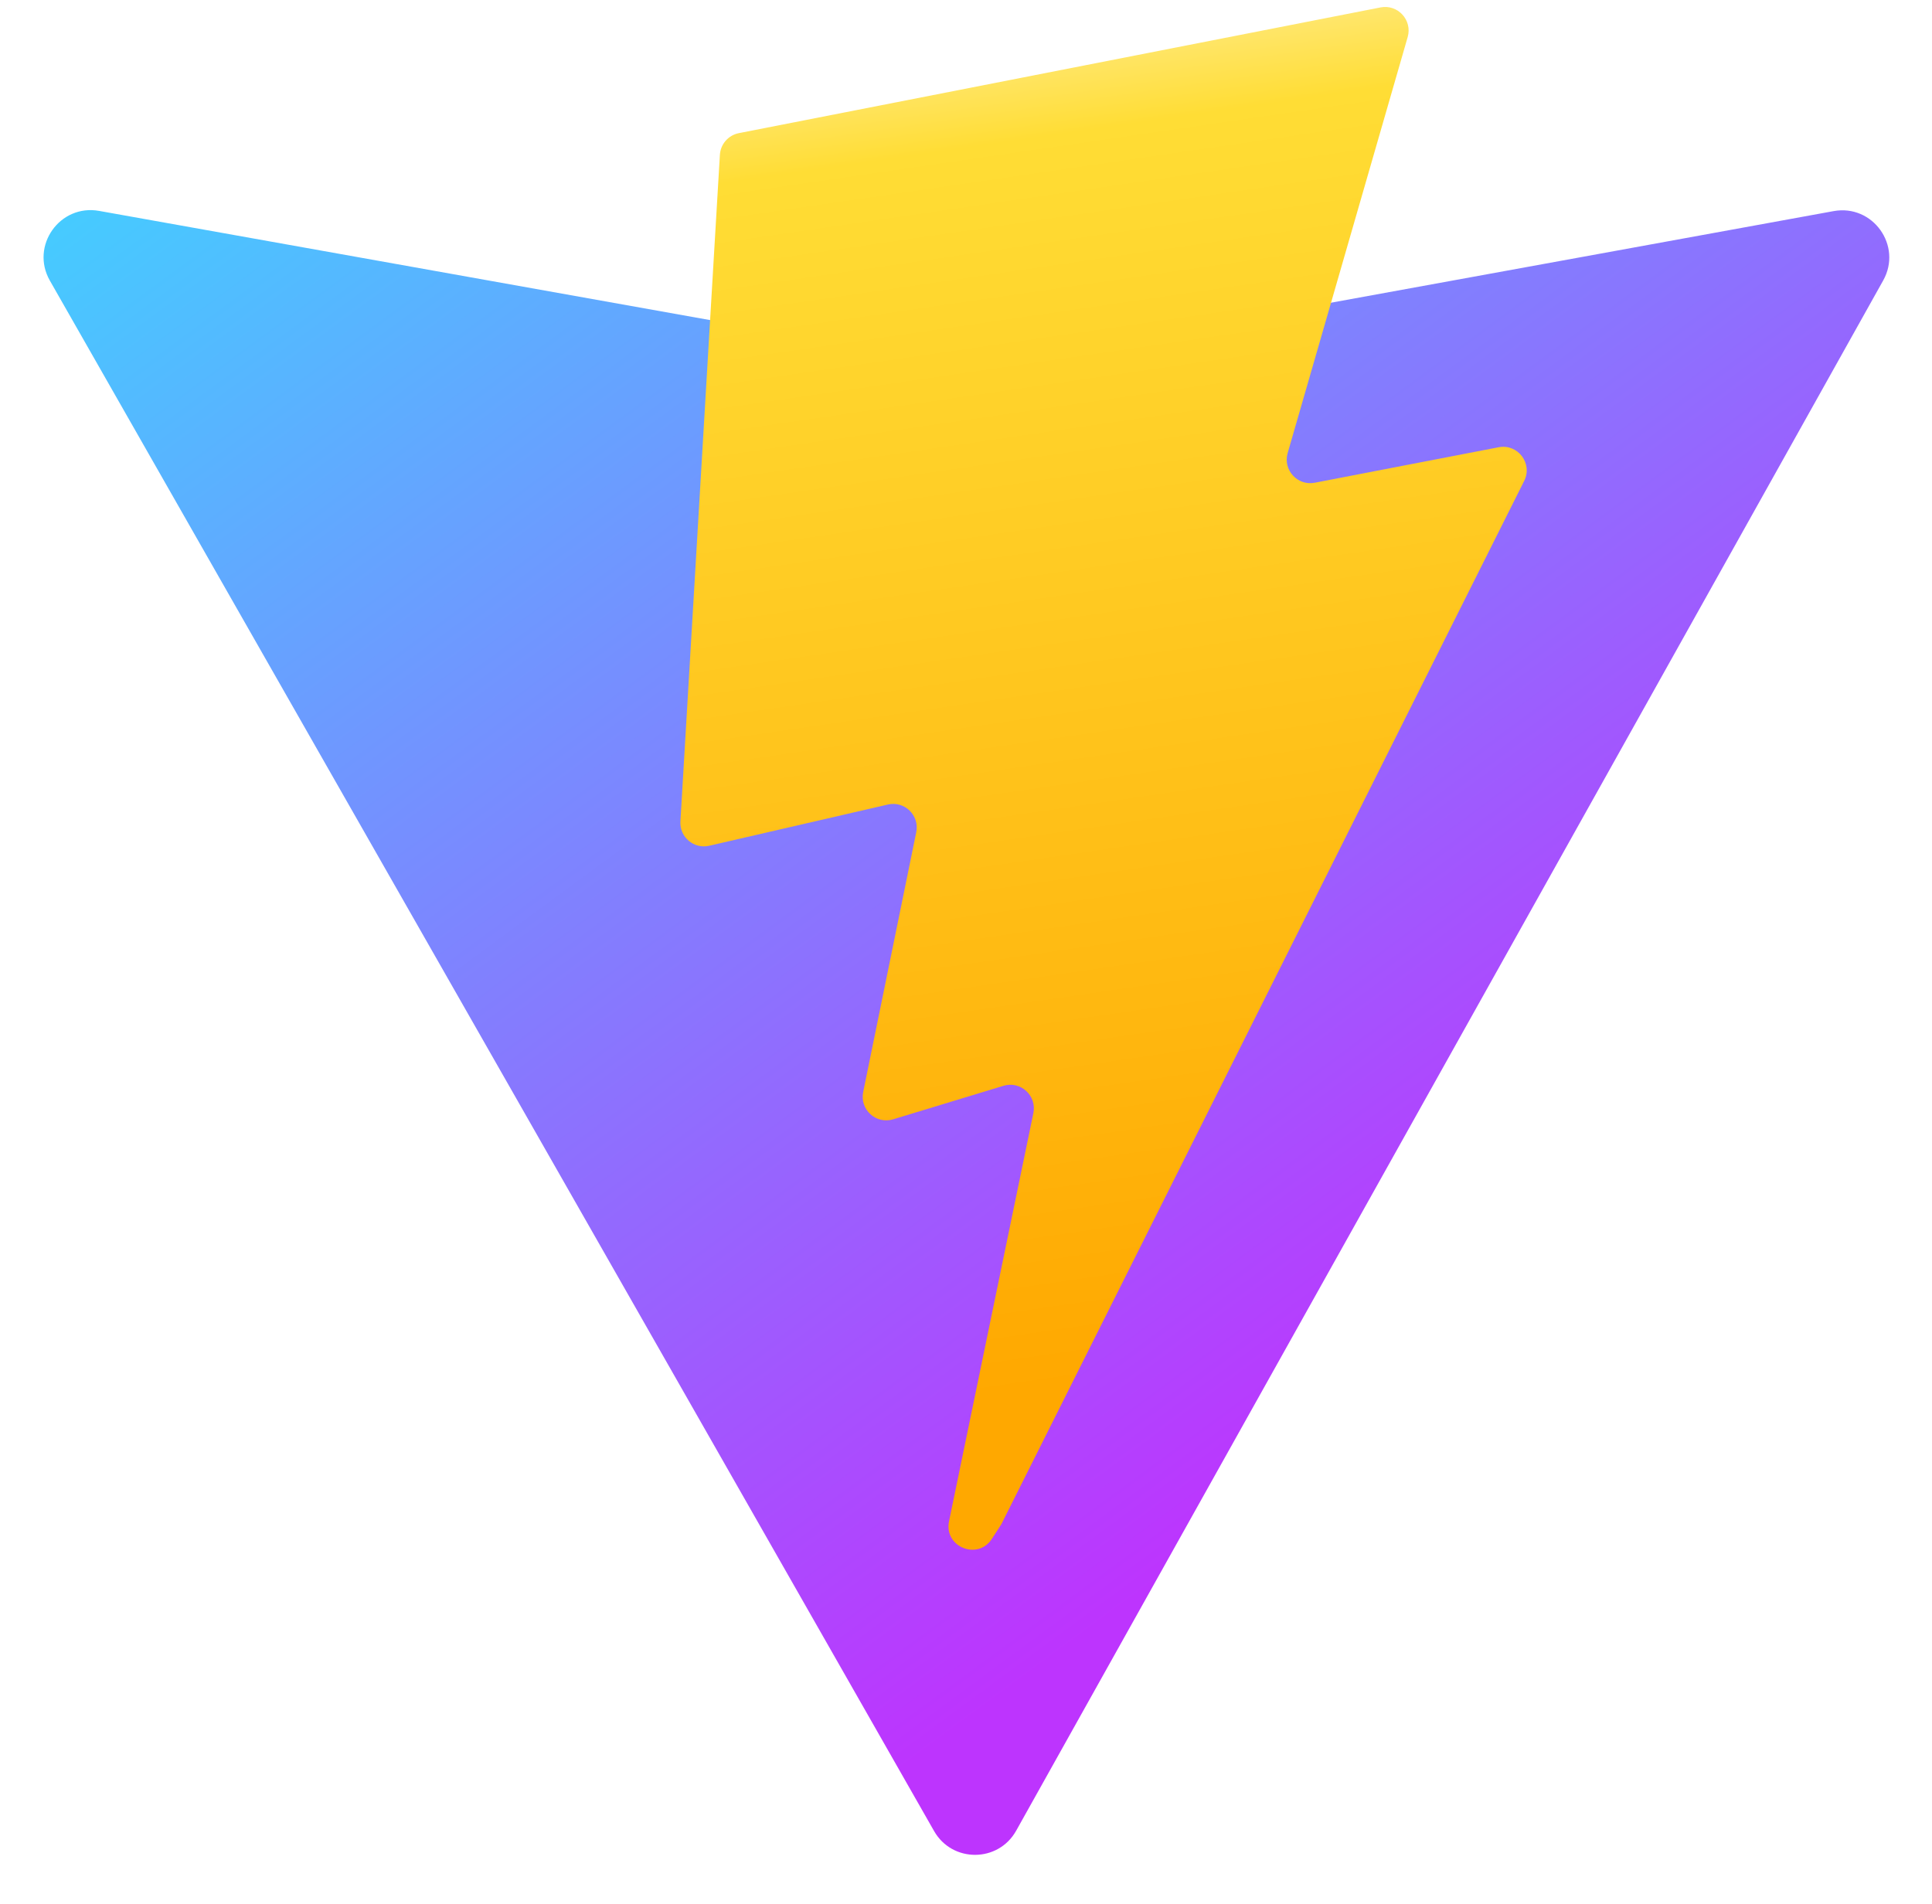
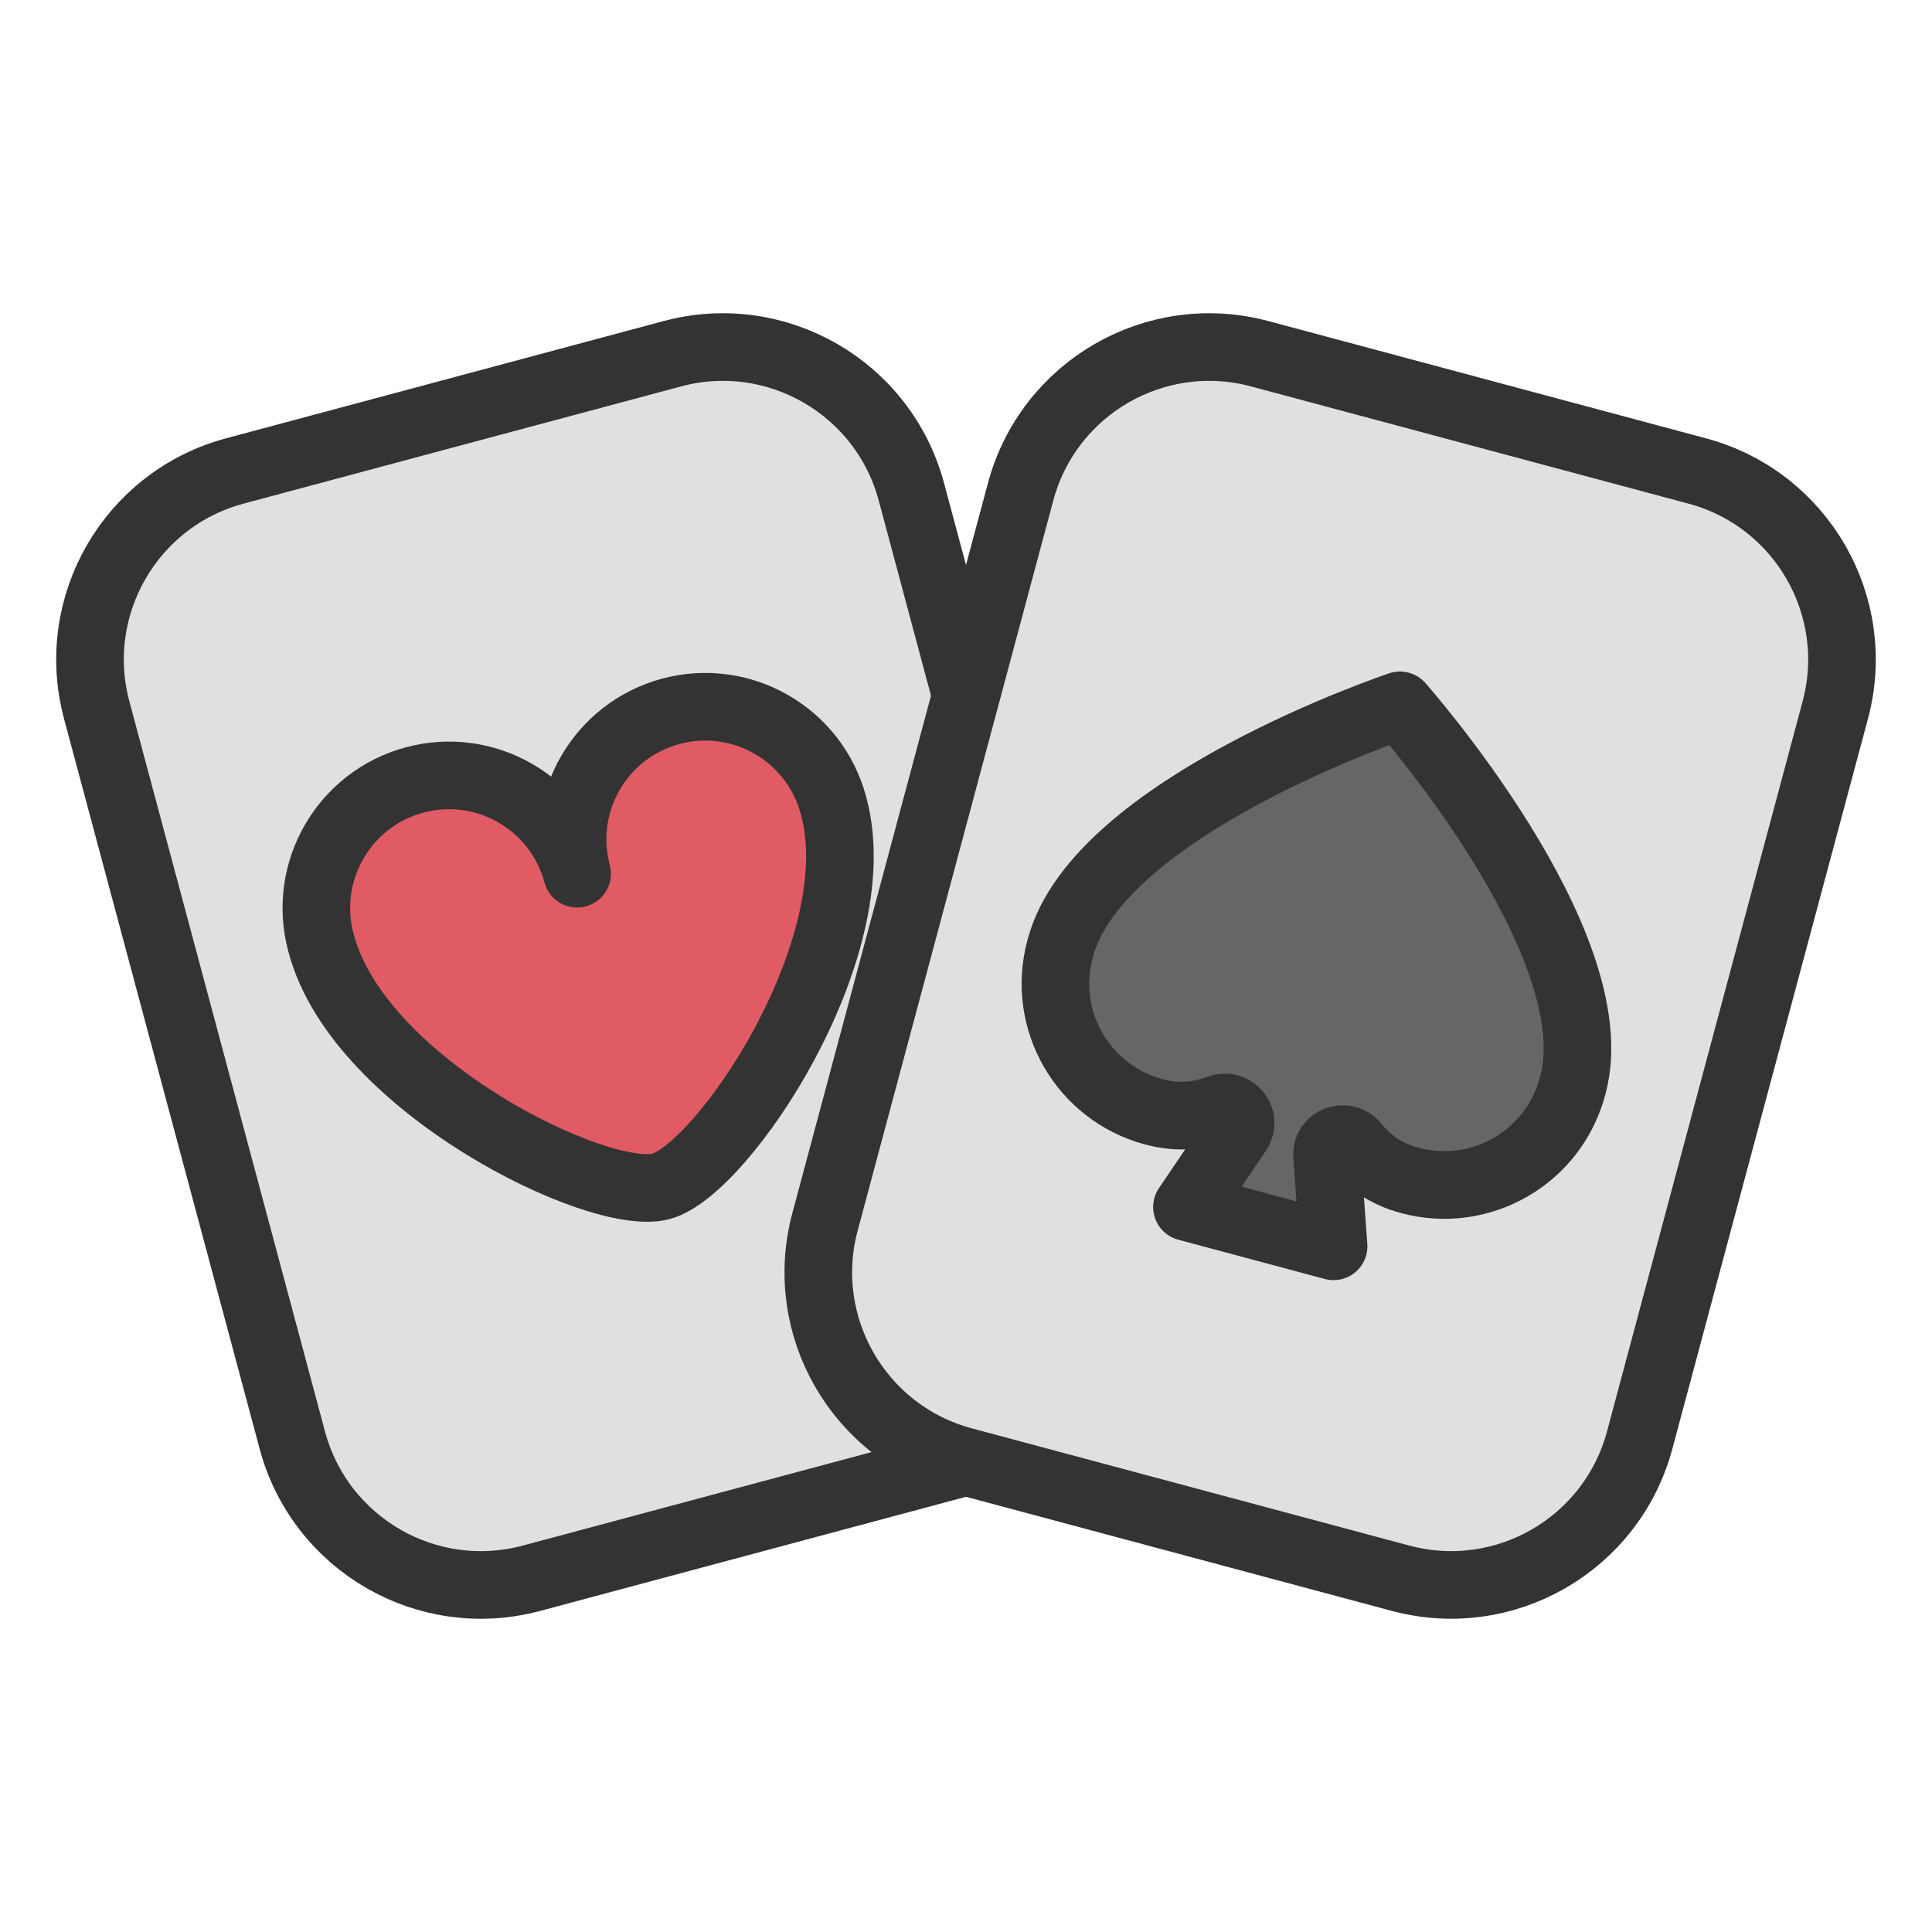
- <svg xmlns="http://www.w3.org/2000/svg" width="410" height="404" viewBox="0 0 410 404" fill="none">
-   <path d="M399.641 59.525L215.643 388.545C211.844 395.338 202.084 395.378 198.228 388.618L10.582 59.556C6.381 52.19 12.68 43.267 21.028 44.759L205.223 77.682C206.398 77.892 207.601 77.89 208.776 77.676L389.119 44.806C397.439 43.289 403.768 52.143 399.641 59.525Z" fill="url(#paint0_linear)" />
-   <path d="M292.965 1.574L156.801 28.255C154.563 28.694 152.906 30.59 152.771 32.866L144.395 174.33C144.198 177.662 147.258 180.248 150.51 179.498L188.42 170.749C191.967 169.931 195.172 173.055 194.443 176.622L183.18 231.775C182.422 235.487 185.907 238.661 189.532 237.56L212.947 230.446C216.577 229.344 220.065 232.527 219.297 236.242L201.398 322.875C200.278 328.294 207.486 331.249 210.492 326.603L212.5 323.5L323.454 102.072C325.312 98.365 322.108 94.137 318.036 94.923L279.014 102.454C275.347 103.161 272.227 99.746 273.262 96.158L298.731 7.867C299.767 4.273 296.636 0.855 292.965 1.574Z" fill="url(#paint1_linear)" />
-   <defs>
-     <linearGradient id="paint0_linear" x1="6" y1="33" x2="235" y2="344" gradientUnits="userSpaceOnUse">
-       <stop stop-color="#41D1FF" />
-       <stop offset="1" stop-color="#BD34FE" />
-     </linearGradient>
-     <linearGradient id="paint1_linear" x1="194.651" y1="8.818" x2="236.076" y2="292.989" gradientUnits="userSpaceOnUse">
-       <stop stop-color="#FFEA83" />
-       <stop offset="0.083" stop-color="#FFDD35" />
-       <stop offset="1" stop-color="#FFA800" />
-     </linearGradient>
-   </defs>
+ <svg xmlns="http://www.w3.org/2000/svg" version="1.1" id="圖層_1" x="0" y="0" viewBox="0 0 100 100" xml:space="preserve">
+   <path d="M50.152 75.622L27.508 81.69c-5.391 1.445-10.932-1.755-12.377-7.146L5.006 36.755c-1.445-5.391 1.755-10.932 7.146-12.377l22.644-6.068c5.391-1.445 10.932 1.755 12.377 7.146l10.125 37.788c1.444 5.392-1.755 10.933-7.146 12.378z" stroke-width="3.5" stroke-linecap="round" stroke-linejoin="round" stroke-miterlimit="10" fill="#e0e0e0" stroke="#333" />
+   <path d="M34.726 36.816h0a6.865 6.865 0 0 0-4.854 8.408 6.865 6.865 0 0 0-8.408-4.854h0a6.865 6.865 0 0 0-4.854 8.408l.024.088c1.963 7.325 14.37 13.4 17.575 12.542s10.912-12.324 8.949-19.649l-.024-.088a6.865 6.865 0 0 0-8.408-4.855z" fill="#e15b64" stroke="#333" stroke-width="3.5" stroke-linecap="round" stroke-linejoin="round" stroke-miterlimit="10" />
+   <path d="M72.492 81.689l-22.644-6.068c-5.391-1.445-8.59-6.986-7.146-12.377l10.125-37.788c1.445-5.391 6.986-8.59 12.377-7.146l22.644 6.068c5.391 1.445 8.59 6.986 7.146 12.377L84.869 74.543c-1.445 5.391-6.986 8.591-12.377 7.146z" stroke-width="3.5" stroke-linecap="round" stroke-linejoin="round" stroke-miterlimit="10" fill="#e0e0e0" stroke="#333" />
+   <path d="M72.463 36.508S56.851 41.725 54.888 49.05l-.024.088a6.865 6.865 0 0 0 4.854 8.408h0c1.256.337 2.33.223 3.355-.166.762-.289 1.456.531.998 1.206l-2.634 3.89 7.589 2.034-.336-4.685c-.058-.813.952-1.177 1.468-.545.693.849 1.566 1.485 2.822 1.821h0a6.865 6.865 0 0 0 8.408-4.854l.024-.088c1.963-7.326-8.949-19.651-8.949-19.651z" fill="#666" stroke="#333" stroke-width="3.5" stroke-linecap="round" stroke-linejoin="round" stroke-miterlimit="10" />
</svg>
